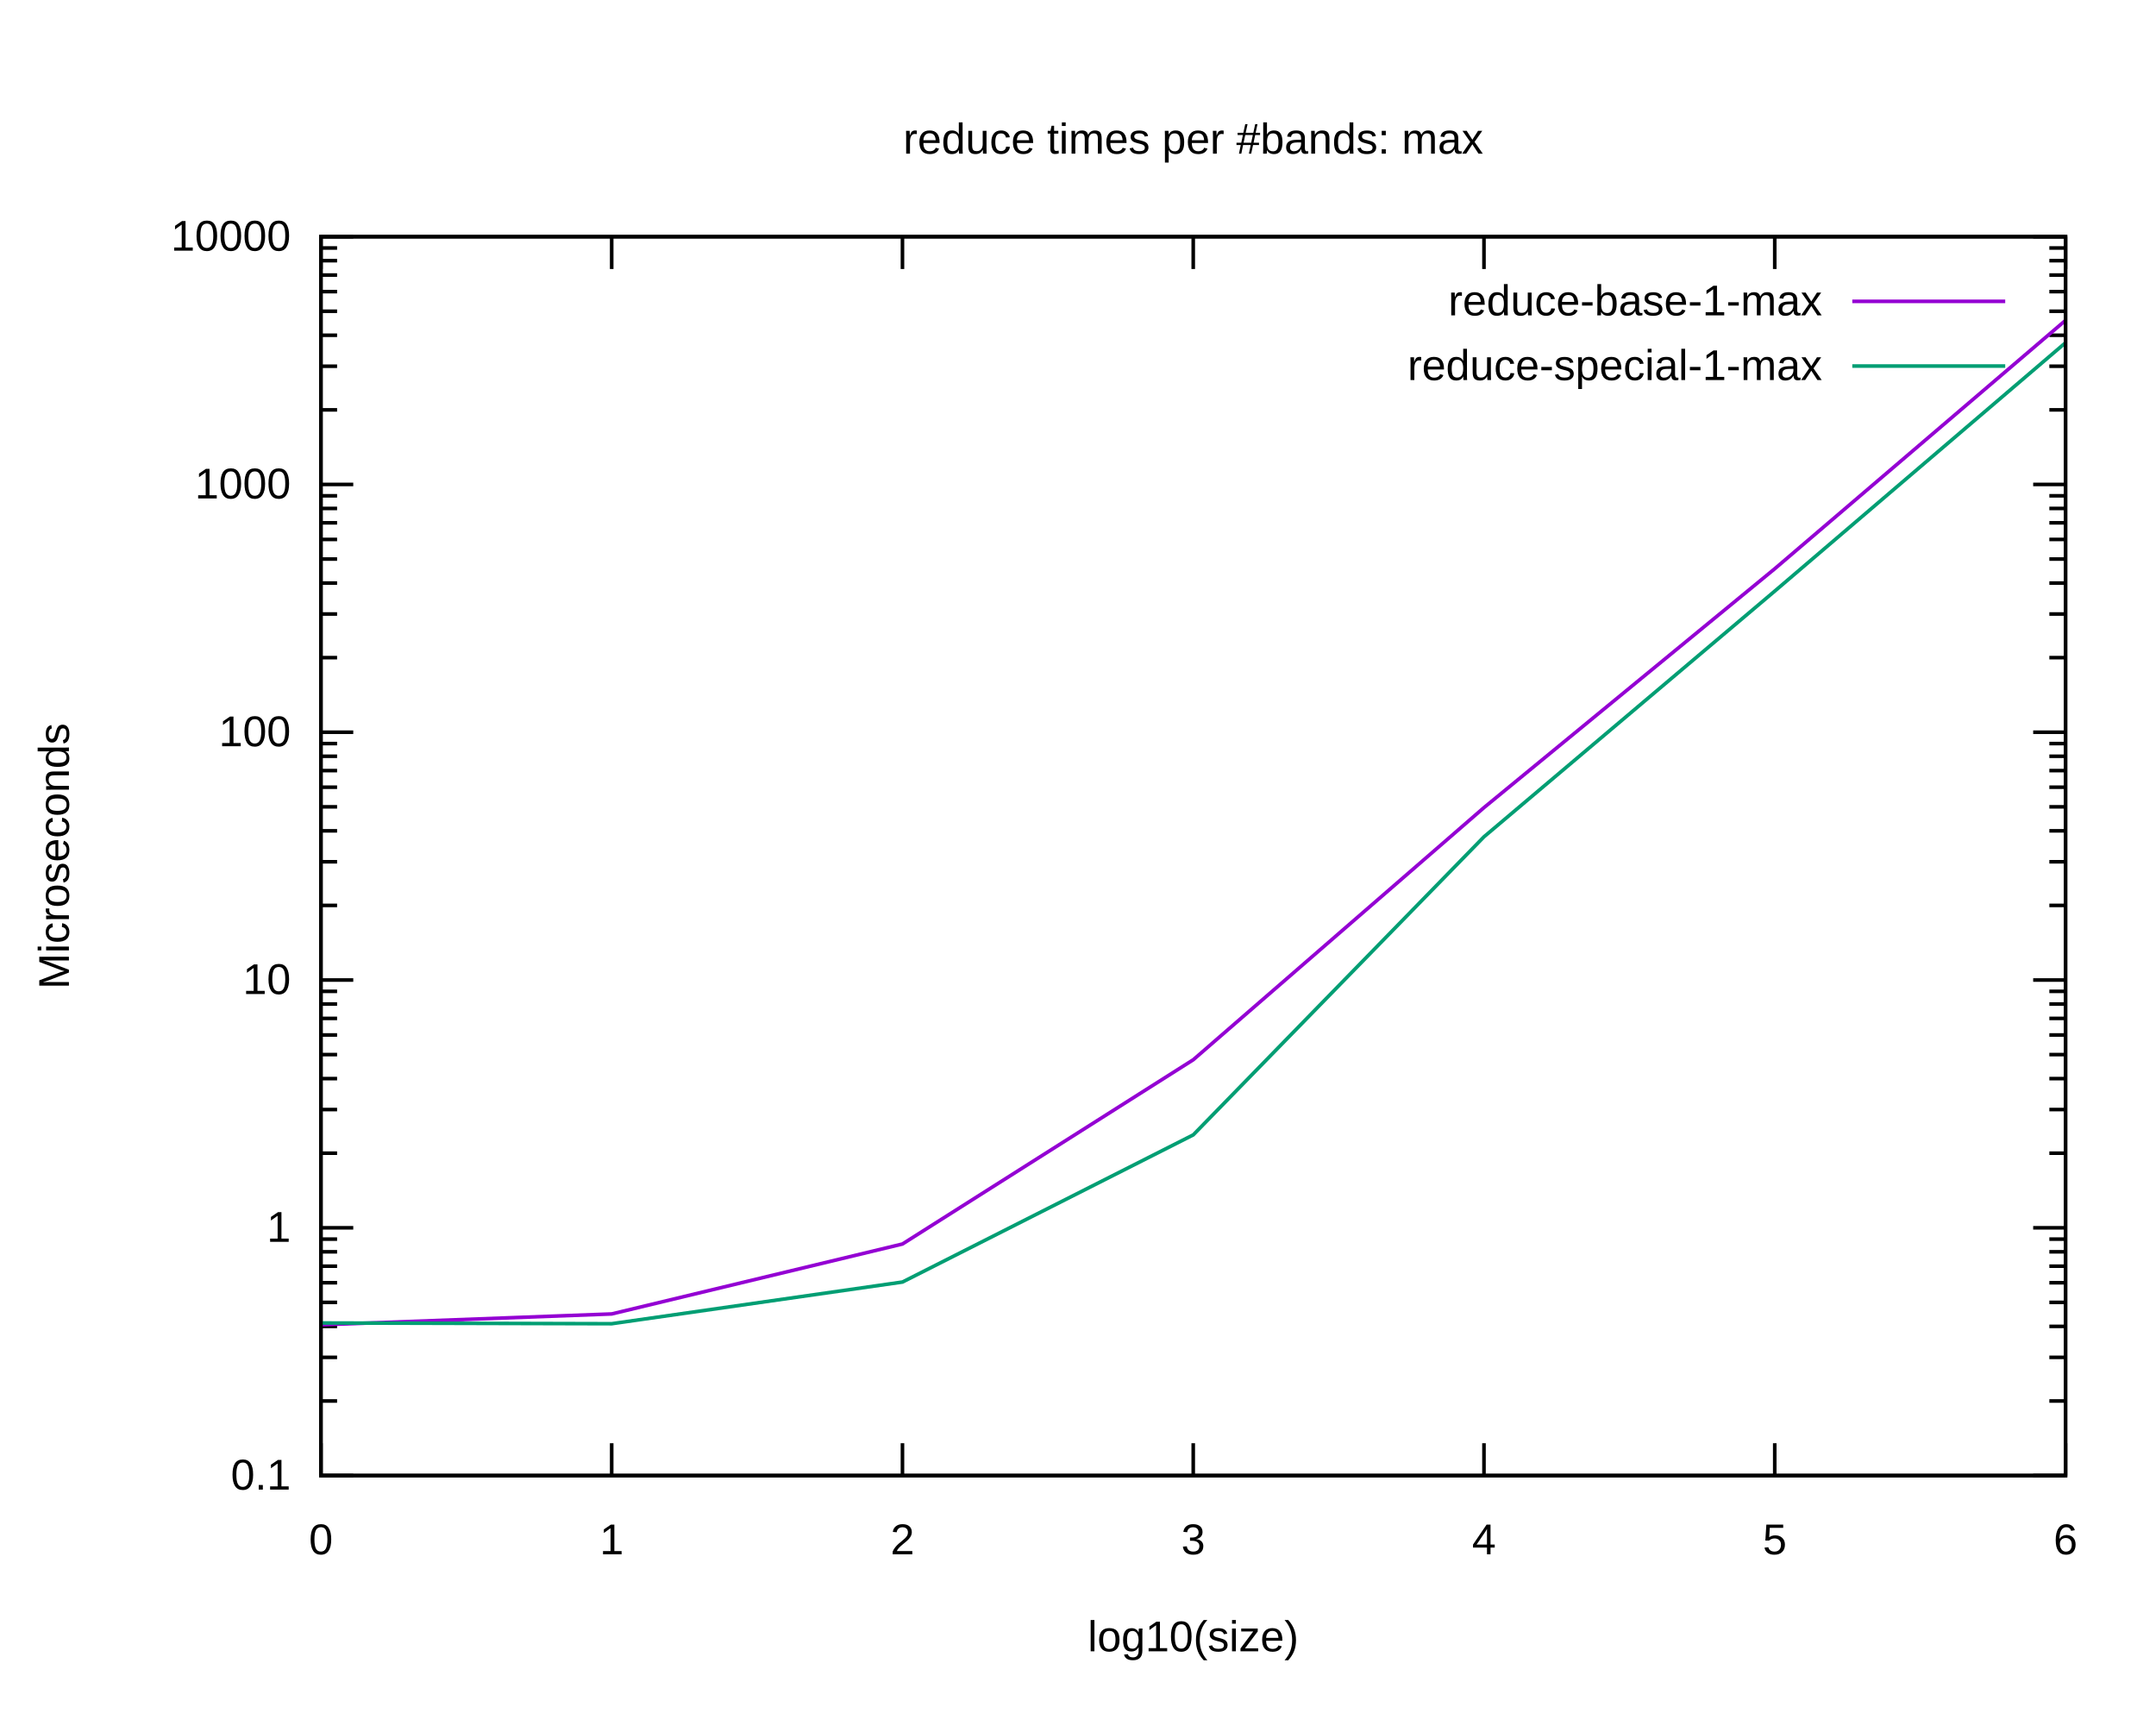
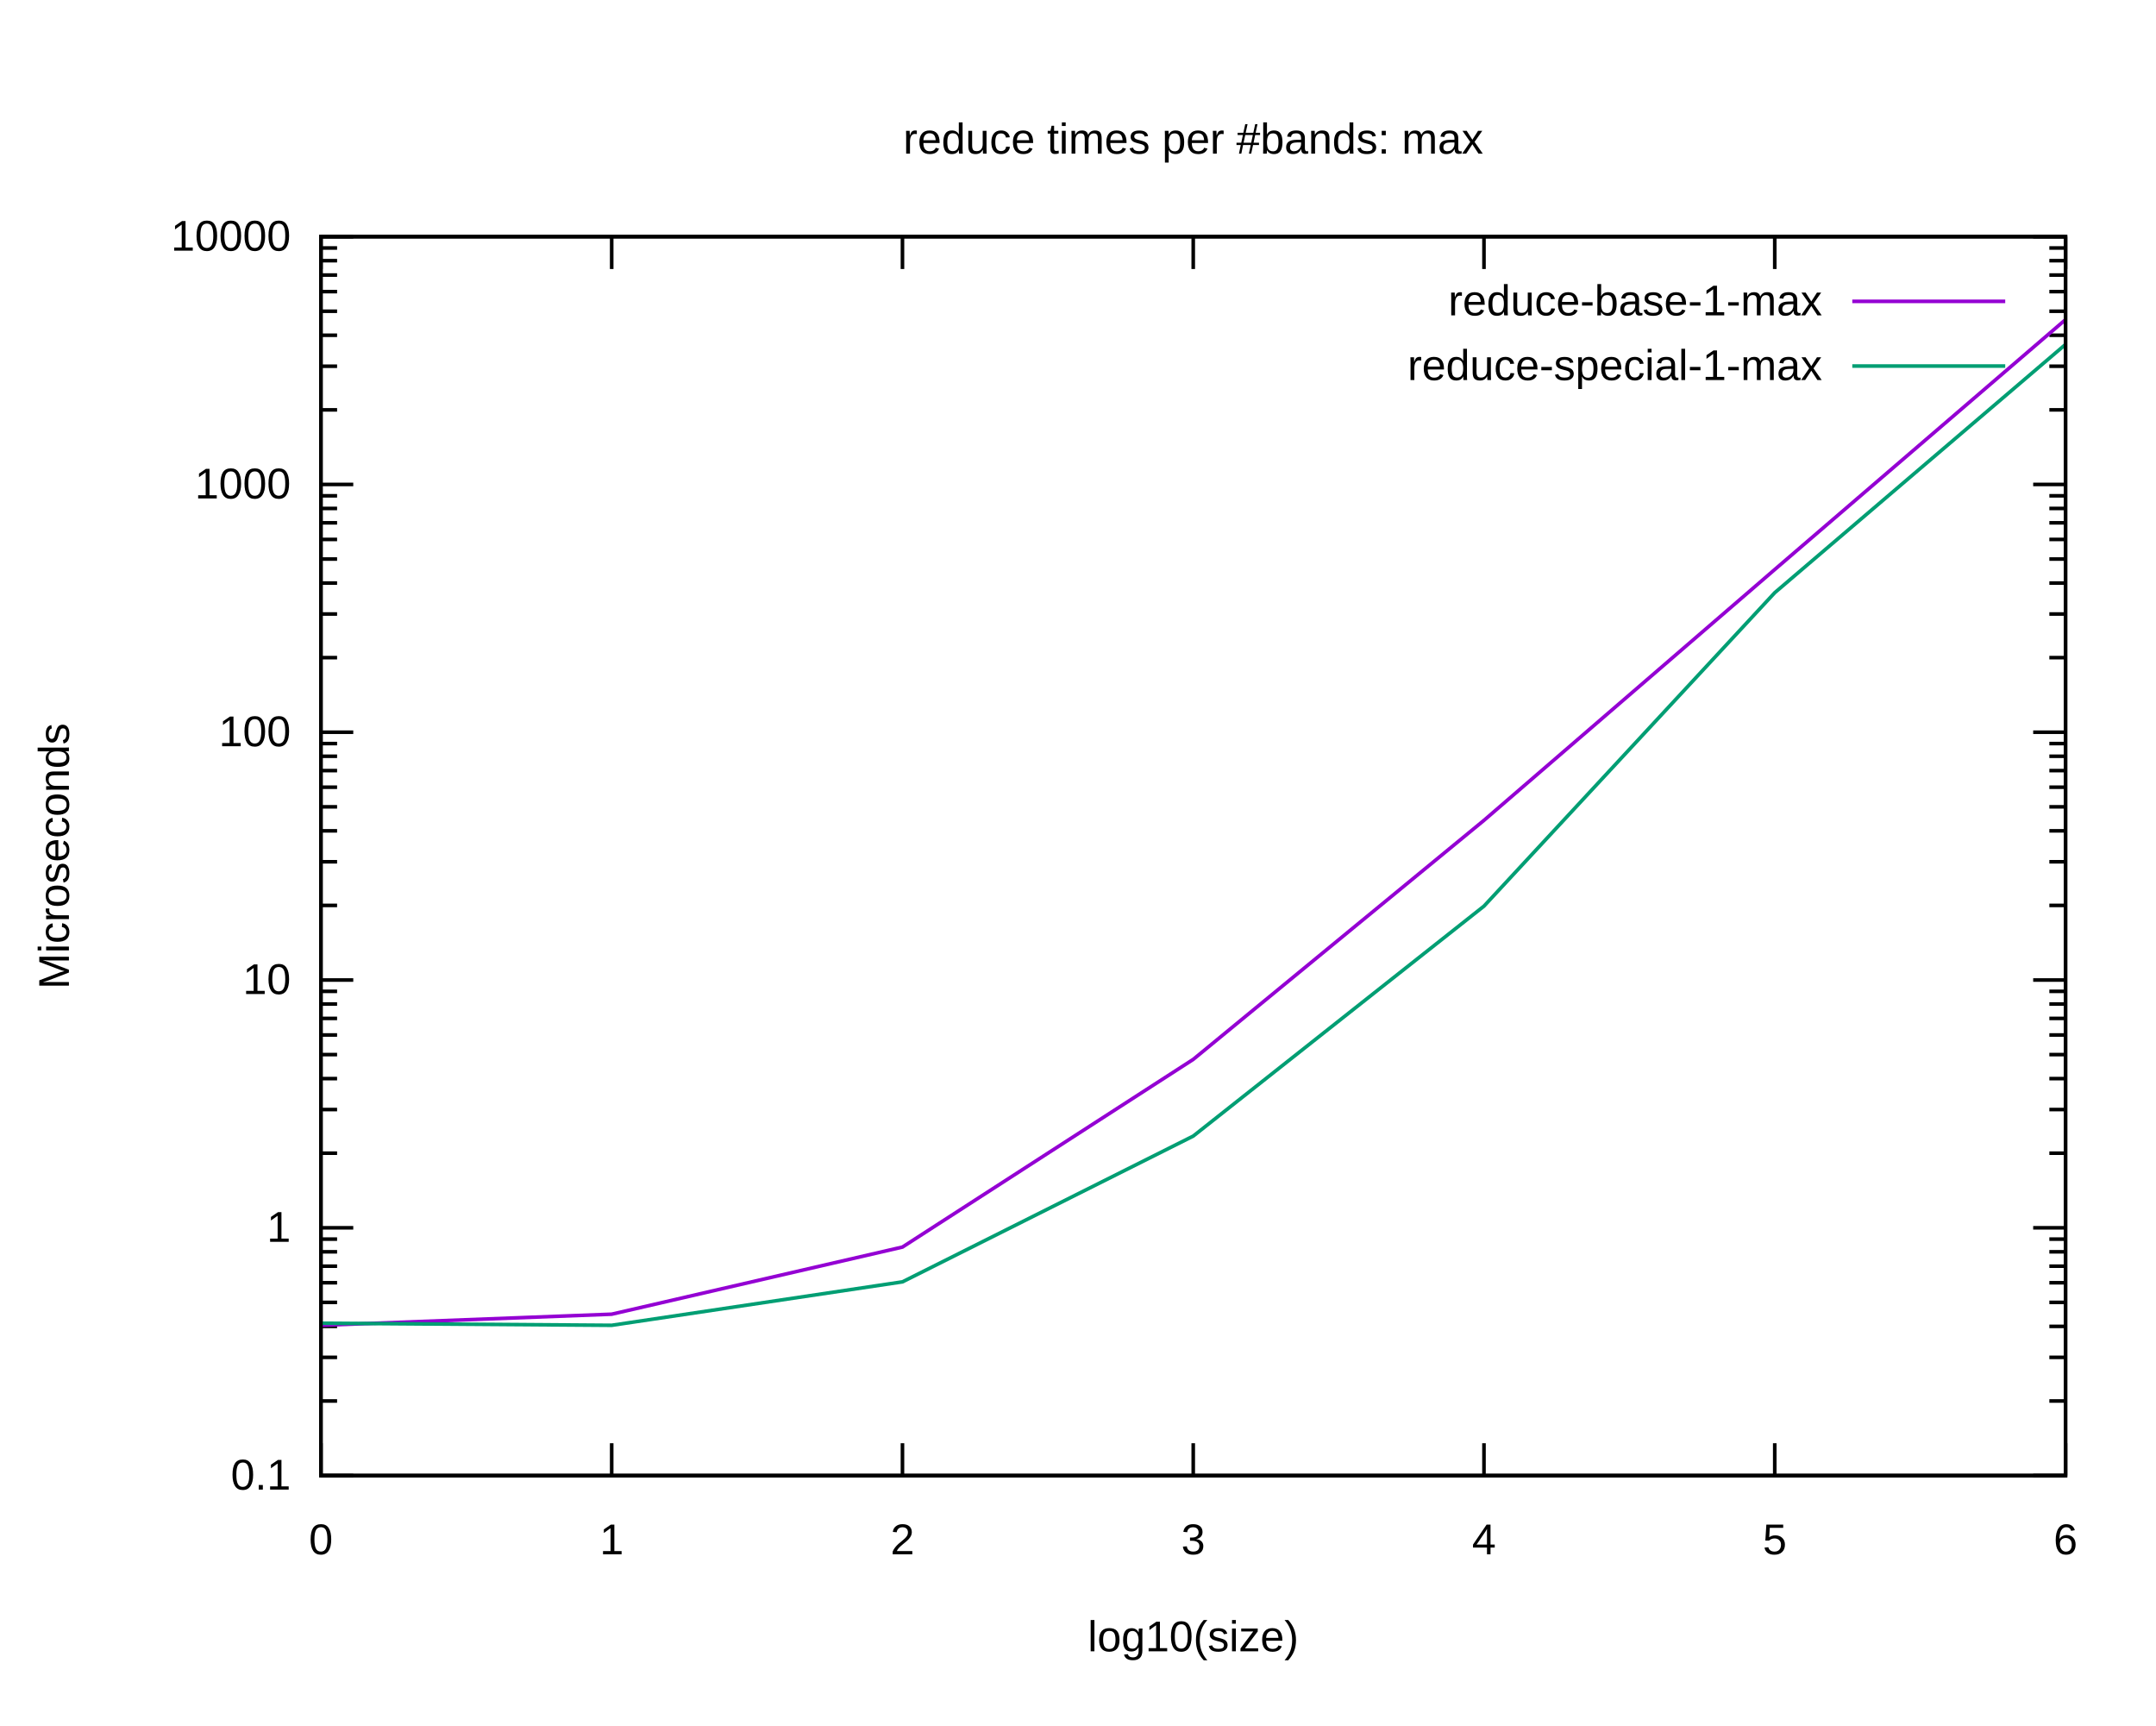
<svg xmlns="http://www.w3.org/2000/svg" xmlns:xlink="http://www.w3.org/1999/xlink" viewBox="0 0 600 480">
  <g id="gnuplot_canvas">
    <rect x="0" y="0" width="600" height="480" fill="none" />
    <defs>
      <circle id="gpDot" r="0.5" stroke-width="0.5" stroke="currentColor" />
      <path id="gpPt0" stroke-width="0.222" stroke="currentColor" d="M-1,0 h2 M0,-1 v2" />
      <path id="gpPt1" stroke-width="0.222" stroke="currentColor" d="M-1,-1 L1,1 M1,-1 L-1,1" />
      <path id="gpPt2" stroke-width="0.222" stroke="currentColor" d="M-1,0 L1,0 M0,-1 L0,1 M-1,-1 L1,1 M-1,1 L1,-1" />
      <rect id="gpPt3" stroke-width="0.222" stroke="currentColor" x="-1" y="-1" width="2" height="2" />
      <rect id="gpPt4" stroke-width="0.222" stroke="currentColor" fill="currentColor" x="-1" y="-1" width="2" height="2" />
      <circle id="gpPt5" stroke-width="0.222" stroke="currentColor" cx="0" cy="0" r="1" />
      <use xlink:href="#gpPt5" id="gpPt6" fill="currentColor" stroke="none" />
      <path id="gpPt7" stroke-width="0.222" stroke="currentColor" d="M0,-1.33 L-1.33,0.67 L1.33,0.67 z" />
      <use xlink:href="#gpPt7" id="gpPt8" fill="currentColor" stroke="none" />
      <use xlink:href="#gpPt7" id="gpPt9" stroke="currentColor" transform="rotate(180)" />
      <use xlink:href="#gpPt9" id="gpPt10" fill="currentColor" stroke="none" />
      <use xlink:href="#gpPt3" id="gpPt11" stroke="currentColor" transform="rotate(45)" />
      <use xlink:href="#gpPt11" id="gpPt12" fill="currentColor" stroke="none" />
      <path id="gpPt13" stroke-width="0.222" stroke="currentColor" d="M0,1.330 L1.265,0.411 L0.782,-1.067 L-0.782,-1.076 L-1.265,0.411 z" />
      <use xlink:href="#gpPt13" id="gpPt14" fill="currentColor" stroke="none" />
      <filter id="textbox" filterUnits="objectBoundingBox" x="0" y="0" height="1" width="1">
        <feFlood flood-color="white" flood-opacity="1" result="bgnd" />
        <feComposite in="SourceGraphic" in2="bgnd" operator="atop" />
      </filter>
      <filter id="greybox" filterUnits="objectBoundingBox" x="0" y="0" height="1" width="1">
        <feFlood flood-color="lightgrey" flood-opacity="1" result="grey" />
        <feComposite in="SourceGraphic" in2="grey" operator="atop" />
      </filter>
    </defs>
    <g fill="none" color="white" stroke="currentColor" stroke-width="1.00" stroke-linecap="butt" stroke-linejoin="miter">
</g>
    <g fill="none" color="black" stroke="currentColor" stroke-width="1.00" stroke-linecap="butt" stroke-linejoin="miter">
      <path stroke="black" d="M89.31,410.56 L98.31,410.56 M574.82,410.56 L565.82,410.56  " />
      <g transform="translate(80.92,414.46)" stroke="none" fill="black" font-family="Arial" font-size="12.00" text-anchor="end">
        <text>
          <tspan font-family="Arial"> 0.1</tspan>
        </text>
      </g>
    </g>
    <g fill="none" color="black" stroke="currentColor" stroke-width="1.00" stroke-linecap="butt" stroke-linejoin="miter">
      <path stroke="black" d="M89.31,389.81 L93.81,389.81 M574.82,389.81 L570.32,389.81 M89.31,377.67 L93.81,377.67 M574.82,377.67 L570.32,377.67   M89.31,369.05 L93.81,369.05 M574.82,369.05 L570.32,369.05 M89.31,362.37 L93.81,362.37 M574.82,362.37 L570.32,362.37   M89.31,356.91 L93.81,356.91 M574.82,356.91 L570.32,356.91 M89.31,352.30 L93.81,352.30 M574.82,352.30 L570.32,352.30   M89.31,348.30 L93.81,348.30 M574.82,348.30 L570.32,348.30 M89.31,344.77 L93.81,344.77 M574.82,344.77 L570.32,344.77   M89.31,341.62 L98.31,341.62 M574.82,341.62 L565.82,341.62  " />
      <g transform="translate(80.92,345.52)" stroke="none" fill="black" font-family="Arial" font-size="12.00" text-anchor="end">
        <text>
          <tspan font-family="Arial"> 1</tspan>
        </text>
      </g>
    </g>
    <g fill="none" color="black" stroke="currentColor" stroke-width="1.00" stroke-linecap="butt" stroke-linejoin="miter">
      <path stroke="black" d="M89.31,320.86 L93.81,320.86 M574.82,320.86 L570.32,320.86 M89.31,308.72 L93.81,308.72 M574.82,308.72 L570.32,308.72   M89.31,300.11 L93.81,300.11 M574.82,300.11 L570.32,300.11 M89.31,293.43 L93.81,293.43 M574.82,293.43 L570.32,293.43   M89.31,287.97 L93.81,287.97 M574.82,287.97 L570.32,287.97 M89.31,283.36 L93.81,283.36 M574.82,283.36 L570.32,283.36   M89.31,279.36 L93.81,279.36 M574.82,279.36 L570.32,279.36 M89.31,275.83 L93.81,275.83 M574.82,275.83 L570.32,275.83   M89.31,272.68 L98.31,272.68 M574.82,272.68 L565.82,272.68  " />
      <g transform="translate(80.92,276.58)" stroke="none" fill="black" font-family="Arial" font-size="12.00" text-anchor="end">
        <text>
          <tspan font-family="Arial"> 10</tspan>
        </text>
      </g>
    </g>
    <g fill="none" color="black" stroke="currentColor" stroke-width="1.00" stroke-linecap="butt" stroke-linejoin="miter">
      <path stroke="black" d="M89.31,251.92 L93.81,251.92 M574.82,251.92 L570.32,251.92 M89.31,239.78 L93.81,239.78 M574.82,239.78 L570.32,239.78   M89.31,231.17 L93.81,231.17 M574.82,231.17 L570.32,231.17 M89.31,224.49 L93.81,224.49 M574.82,224.49 L570.32,224.49   M89.31,219.03 L93.81,219.03 M574.82,219.03 L570.32,219.03 M89.31,214.41 L93.81,214.41 M574.82,214.41 L570.32,214.41   M89.31,210.42 L93.81,210.42 M574.82,210.42 L570.32,210.42 M89.31,206.89 L93.81,206.89 M574.82,206.89 L570.32,206.89   M89.31,203.73 L98.31,203.73 M574.82,203.73 L565.82,203.73  " />
      <g transform="translate(80.92,207.63)" stroke="none" fill="black" font-family="Arial" font-size="12.00" text-anchor="end">
        <text>
          <tspan font-family="Arial"> 100</tspan>
        </text>
      </g>
    </g>
    <g fill="none" color="black" stroke="currentColor" stroke-width="1.00" stroke-linecap="butt" stroke-linejoin="miter">
      <path stroke="black" d="M89.31,182.98 L93.81,182.98 M574.82,182.98 L570.32,182.98 M89.31,170.84 L93.81,170.84 M574.82,170.84 L570.32,170.84   M89.31,162.23 L93.81,162.23 M574.82,162.23 L570.32,162.23 M89.31,155.55 L93.81,155.55 M574.82,155.55 L570.32,155.55   M89.31,150.09 L93.81,150.09 M574.82,150.09 L570.32,150.09 M89.31,145.47 L93.81,145.47 M574.82,145.47 L570.32,145.47   M89.31,141.47 L93.81,141.47 M574.82,141.47 L570.32,141.47 M89.31,137.95 L93.81,137.95 M574.82,137.95 L570.32,137.95   M89.31,134.79 L98.31,134.79 M574.82,134.79 L565.82,134.79  " />
      <g transform="translate(80.92,138.69)" stroke="none" fill="black" font-family="Arial" font-size="12.00" text-anchor="end">
        <text>
          <tspan font-family="Arial"> 1000</tspan>
        </text>
      </g>
    </g>
    <g fill="none" color="black" stroke="currentColor" stroke-width="1.00" stroke-linecap="butt" stroke-linejoin="miter">
      <path stroke="black" d="M89.31,114.04 L93.81,114.04 M574.82,114.04 L570.32,114.04 M89.31,101.90 L93.81,101.90 M574.82,101.90 L570.32,101.90   M89.31,93.28 L93.81,93.28 M574.82,93.28 L570.32,93.28 M89.31,86.60 L93.81,86.60 M574.82,86.60 L570.32,86.60   M89.31,81.14 L93.81,81.14 M574.82,81.14 L570.32,81.14 M89.31,76.53 L93.81,76.53 M574.82,76.53 L570.32,76.53   M89.31,72.53 L93.81,72.53 M574.82,72.53 L570.32,72.53 M89.31,69.00 L93.81,69.00 M574.82,69.00 L570.32,69.00   M89.31,65.85 L98.31,65.85 M574.82,65.85 L565.82,65.85  " />
      <g transform="translate(80.92,69.75)" stroke="none" fill="black" font-family="Arial" font-size="12.00" text-anchor="end">
        <text>
          <tspan font-family="Arial"> 10000</tspan>
        </text>
      </g>
    </g>
    <g fill="none" color="black" stroke="currentColor" stroke-width="1.00" stroke-linecap="butt" stroke-linejoin="miter">
      <path stroke="black" d="M89.31,410.56 L89.31,401.56 M89.31,65.85 L89.31,74.85  " />
      <g transform="translate(89.31,432.46)" stroke="none" fill="black" font-family="Arial" font-size="12.00" text-anchor="middle">
        <text>
          <tspan font-family="Arial"> 0</tspan>
        </text>
      </g>
    </g>
    <g fill="none" color="black" stroke="currentColor" stroke-width="1.00" stroke-linecap="butt" stroke-linejoin="miter">
      <path stroke="black" d="M170.23,410.56 L170.23,401.56 M170.23,65.85 L170.23,74.85  " />
      <g transform="translate(170.23,432.46)" stroke="none" fill="black" font-family="Arial" font-size="12.00" text-anchor="middle">
        <text>
          <tspan font-family="Arial"> 1</tspan>
        </text>
      </g>
    </g>
    <g fill="none" color="black" stroke="currentColor" stroke-width="1.00" stroke-linecap="butt" stroke-linejoin="miter">
      <path stroke="black" d="M251.15,410.56 L251.15,401.56 M251.15,65.85 L251.15,74.85  " />
      <g transform="translate(251.15,432.46)" stroke="none" fill="black" font-family="Arial" font-size="12.00" text-anchor="middle">
        <text>
          <tspan font-family="Arial"> 2</tspan>
        </text>
      </g>
    </g>
    <g fill="none" color="black" stroke="currentColor" stroke-width="1.00" stroke-linecap="butt" stroke-linejoin="miter">
      <path stroke="black" d="M332.07,410.56 L332.07,401.56 M332.07,65.85 L332.07,74.85  " />
      <g transform="translate(332.07,432.46)" stroke="none" fill="black" font-family="Arial" font-size="12.00" text-anchor="middle">
        <text>
          <tspan font-family="Arial"> 3</tspan>
        </text>
      </g>
    </g>
    <g fill="none" color="black" stroke="currentColor" stroke-width="1.00" stroke-linecap="butt" stroke-linejoin="miter">
      <path stroke="black" d="M412.98,410.56 L412.98,401.56 M412.98,65.85 L412.98,74.85  " />
      <g transform="translate(412.98,432.46)" stroke="none" fill="black" font-family="Arial" font-size="12.00" text-anchor="middle">
        <text>
          <tspan font-family="Arial"> 4</tspan>
        </text>
      </g>
    </g>
    <g fill="none" color="black" stroke="currentColor" stroke-width="1.00" stroke-linecap="butt" stroke-linejoin="miter">
      <path stroke="black" d="M493.90,410.56 L493.90,401.56 M493.90,65.85 L493.90,74.85  " />
      <g transform="translate(493.90,432.46)" stroke="none" fill="black" font-family="Arial" font-size="12.00" text-anchor="middle">
        <text>
          <tspan font-family="Arial"> 5</tspan>
        </text>
      </g>
    </g>
    <g fill="none" color="black" stroke="currentColor" stroke-width="1.00" stroke-linecap="butt" stroke-linejoin="miter">
      <path stroke="black" d="M574.82,410.56 L574.82,401.56 M574.82,65.85 L574.82,74.85  " />
      <g transform="translate(574.82,432.46)" stroke="none" fill="black" font-family="Arial" font-size="12.00" text-anchor="middle">
        <text>
          <tspan font-family="Arial"> 6</tspan>
        </text>
      </g>
    </g>
    <g fill="none" color="black" stroke="currentColor" stroke-width="1.00" stroke-linecap="butt" stroke-linejoin="miter">
</g>
    <g fill="none" color="black" stroke="currentColor" stroke-width="1.00" stroke-linecap="butt" stroke-linejoin="miter">
      <path stroke="black" d="M89.31,65.85 L89.31,410.56 L574.82,410.56 L574.82,65.85 L89.31,65.85 Z  " />
    </g>
    <g fill="none" color="black" stroke="currentColor" stroke-width="1.00" stroke-linecap="butt" stroke-linejoin="miter">
      <g transform="translate(19.18,238.21) rotate(270)" stroke="none" fill="black" font-family="Arial" font-size="12.00" text-anchor="middle">
        <text>
          <tspan font-family="Arial">Microseconds</tspan>
        </text>
      </g>
    </g>
    <g fill="none" color="black" stroke="currentColor" stroke-width="1.00" stroke-linecap="butt" stroke-linejoin="miter">
      <g transform="translate(332.06,459.46)" stroke="none" fill="black" font-family="Arial" font-size="12.00" text-anchor="middle">
        <text>
          <tspan font-family="Arial">log10(size)</tspan>
        </text>
      </g>
    </g>
    <g fill="none" color="black" stroke="currentColor" stroke-width="1.00" stroke-linecap="butt" stroke-linejoin="miter">
</g>
    <g id="gnuplot_plot_1">
      <g fill="none" color="black" stroke="currentColor" stroke-width="1.00" stroke-linecap="butt" stroke-linejoin="miter">
        <g transform="translate(507.09,87.75)" stroke="none" fill="black" font-family="Arial" font-size="12.00" text-anchor="end">
          <text>
            <tspan font-family="Arial">reduce-base-1-max</tspan>
          </text>
        </g>
      </g>
      <g fill="none" color="black" stroke="currentColor" stroke-width="1.00" stroke-linecap="butt" stroke-linejoin="miter">
-         <path stroke="rgb(148,   0, 211)" d="M515.48,83.85 L558.04,83.85 M89.31,368.61 L170.23,365.59 L251.15,346.13 L332.07,294.87 L412.98,224.71 L493.90,158.25   L574.82,89.14  " />
+         <path stroke="rgb(148,   0, 211)" d="M515.48,83.85 L558.04,83.85 M89.31,368.75 L170.23,365.66 L251.15,346.98 L332.07,294.76 L412.98,228.25 L493.90,158.46   L574.82,88.93  " />
      </g>
    </g>
    <g id="gnuplot_plot_2">
      <g fill="none" color="black" stroke="currentColor" stroke-width="1.00" stroke-linecap="butt" stroke-linejoin="miter">
        <g transform="translate(507.09,105.75)" stroke="none" fill="black" font-family="Arial" font-size="12.00" text-anchor="end">
          <text>
            <tspan font-family="Arial">reduce-special-1-max</tspan>
          </text>
        </g>
      </g>
      <g fill="none" color="black" stroke="currentColor" stroke-width="1.00" stroke-linecap="butt" stroke-linejoin="miter">
-         <path stroke="rgb(  0, 158, 115)" d="M515.48,101.85 L558.04,101.85 M89.31,368.10 L170.23,368.31 L251.15,356.71 L332.07,315.77 L412.98,232.83 L493.90,164.47   L574.82,95.36  " />
+         <path stroke="rgb(  0, 158, 115)" d="M515.48,101.85 L558.04,101.85 M89.31,368.17 L170.23,368.75 L251.15,356.66 L332.07,316.10 L412.98,252.12 L493.90,164.91   L574.82,95.83  " />
      </g>
    </g>
    <g fill="none" color="white" stroke="rgb(  0, 158, 115)" stroke-width="2.00" stroke-linecap="butt" stroke-linejoin="miter">
</g>
    <g fill="none" color="black" stroke="currentColor" stroke-width="2.00" stroke-linecap="butt" stroke-linejoin="miter">
</g>
    <g fill="none" color="black" stroke="black" stroke-width="1.00" stroke-linecap="butt" stroke-linejoin="miter">
</g>
    <g fill="none" color="black" stroke="currentColor" stroke-width="1.00" stroke-linecap="butt" stroke-linejoin="miter">
      <path stroke="black" d="M89.31,65.85 L89.31,410.56 L574.82,410.56 L574.82,65.85 L89.31,65.85 Z  " />
    </g>
    <g fill="none" color="black" stroke="currentColor" stroke-width="1.00" stroke-linecap="butt" stroke-linejoin="miter">
      <g transform="translate(332.06,42.75)" stroke="none" fill="black" font-family="Arial" font-size="12.00" text-anchor="middle">
        <text>
          <tspan font-family="Arial">reduce times per #bands: max</tspan>
        </text>
      </g>
    </g>
    <g fill="none" color="black" stroke="currentColor" stroke-width="1.00" stroke-linecap="butt" stroke-linejoin="miter">
</g>
  </g>
</svg>
